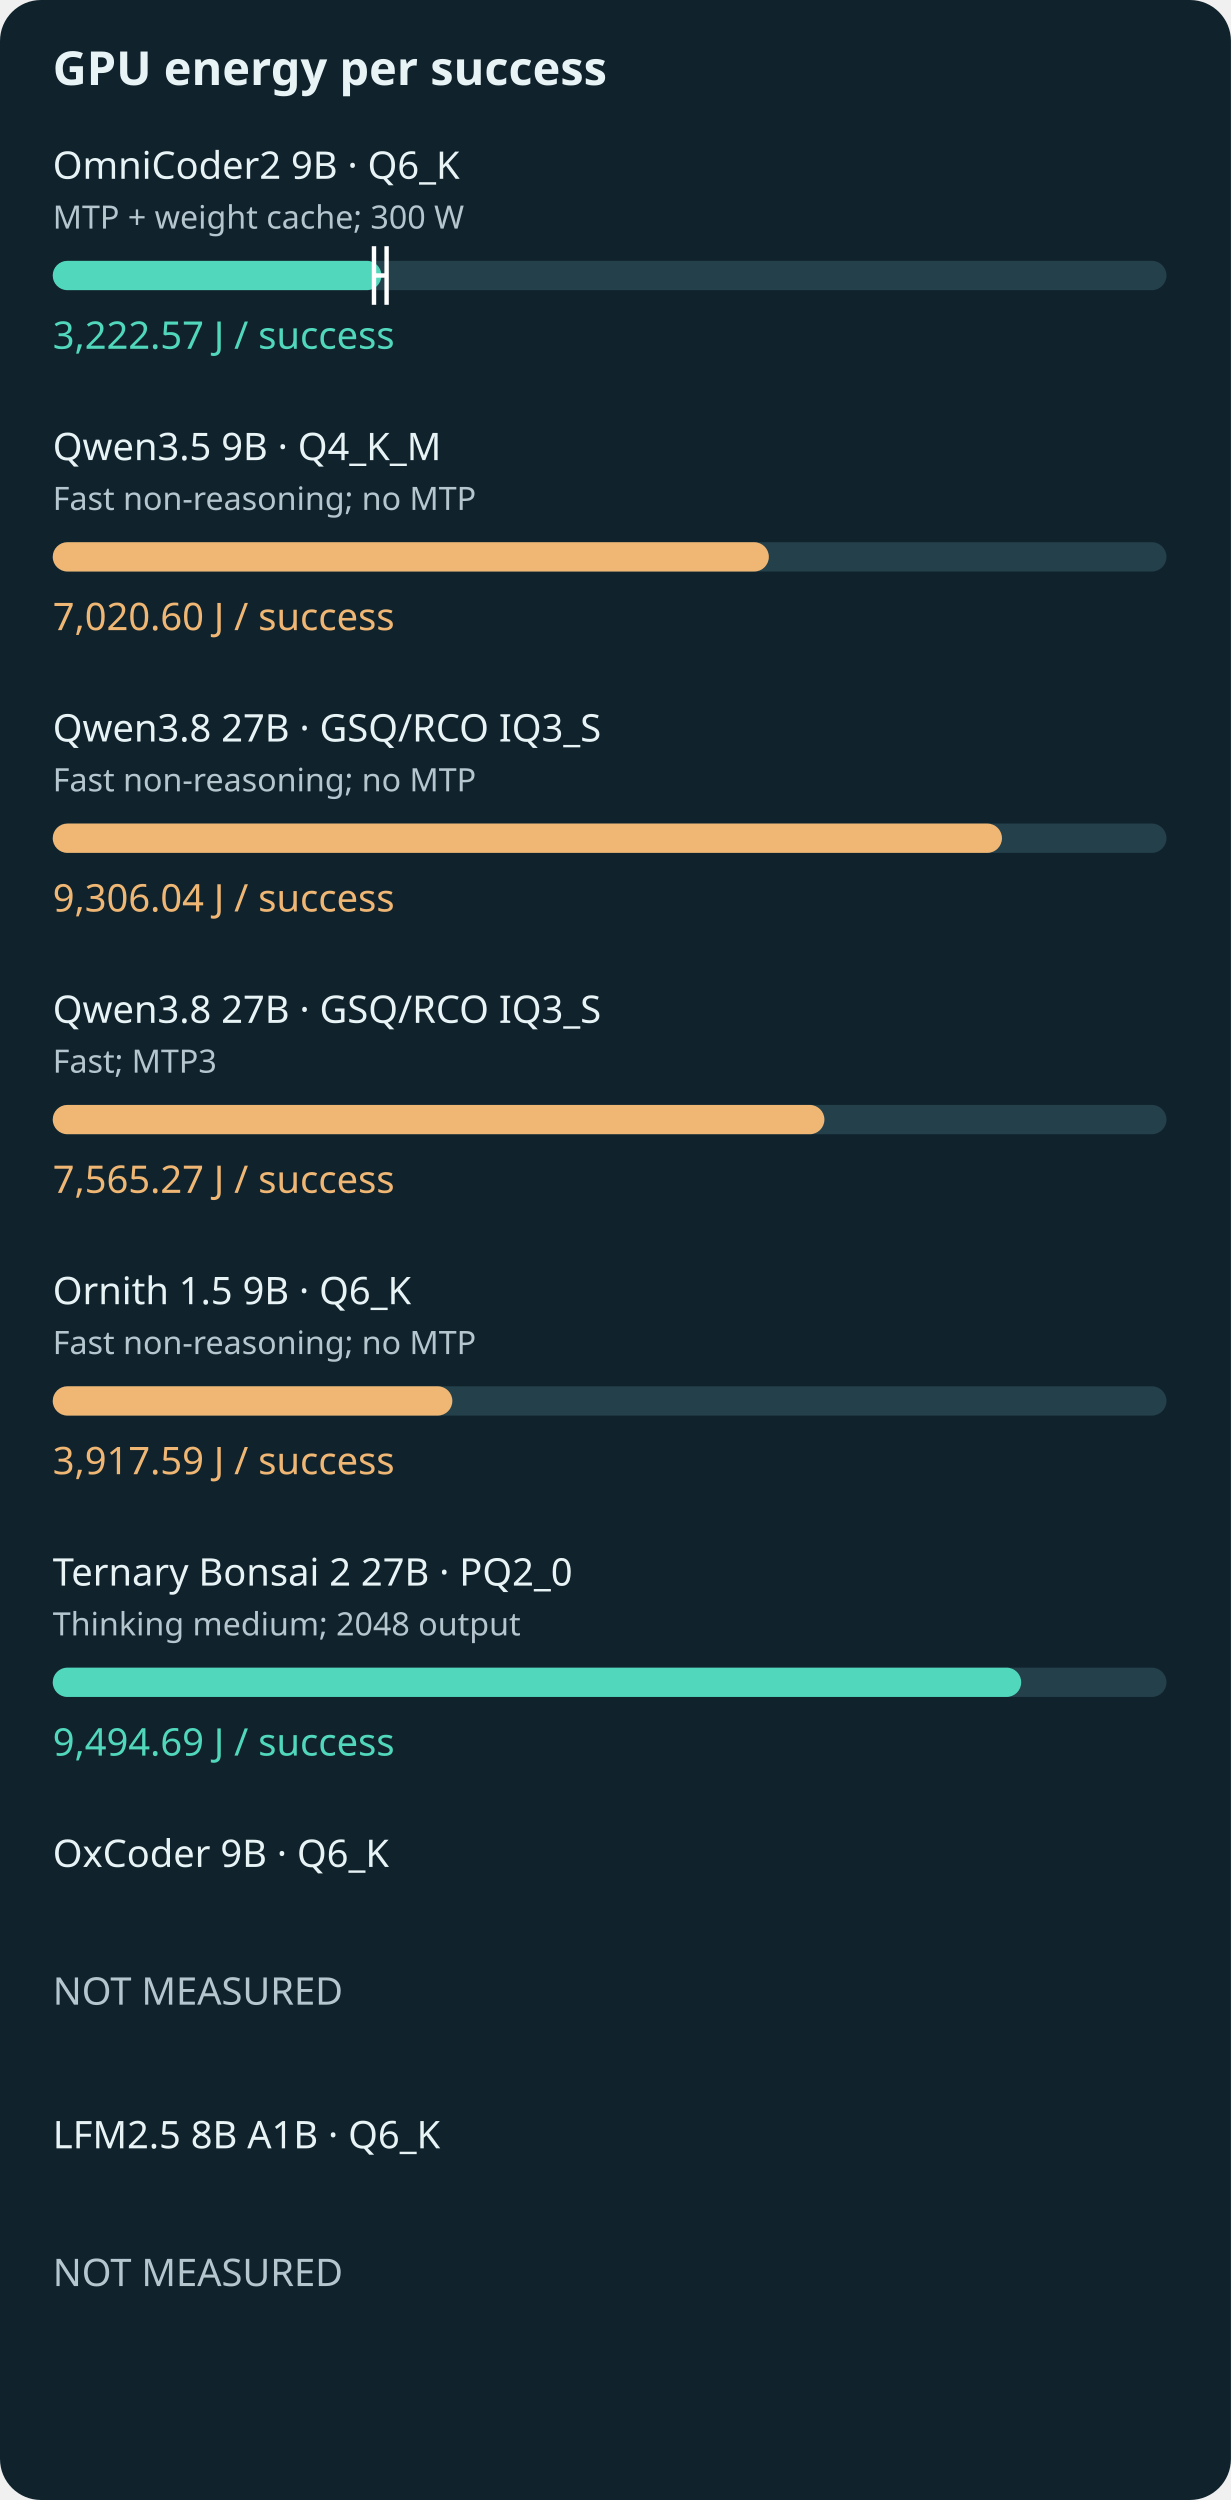
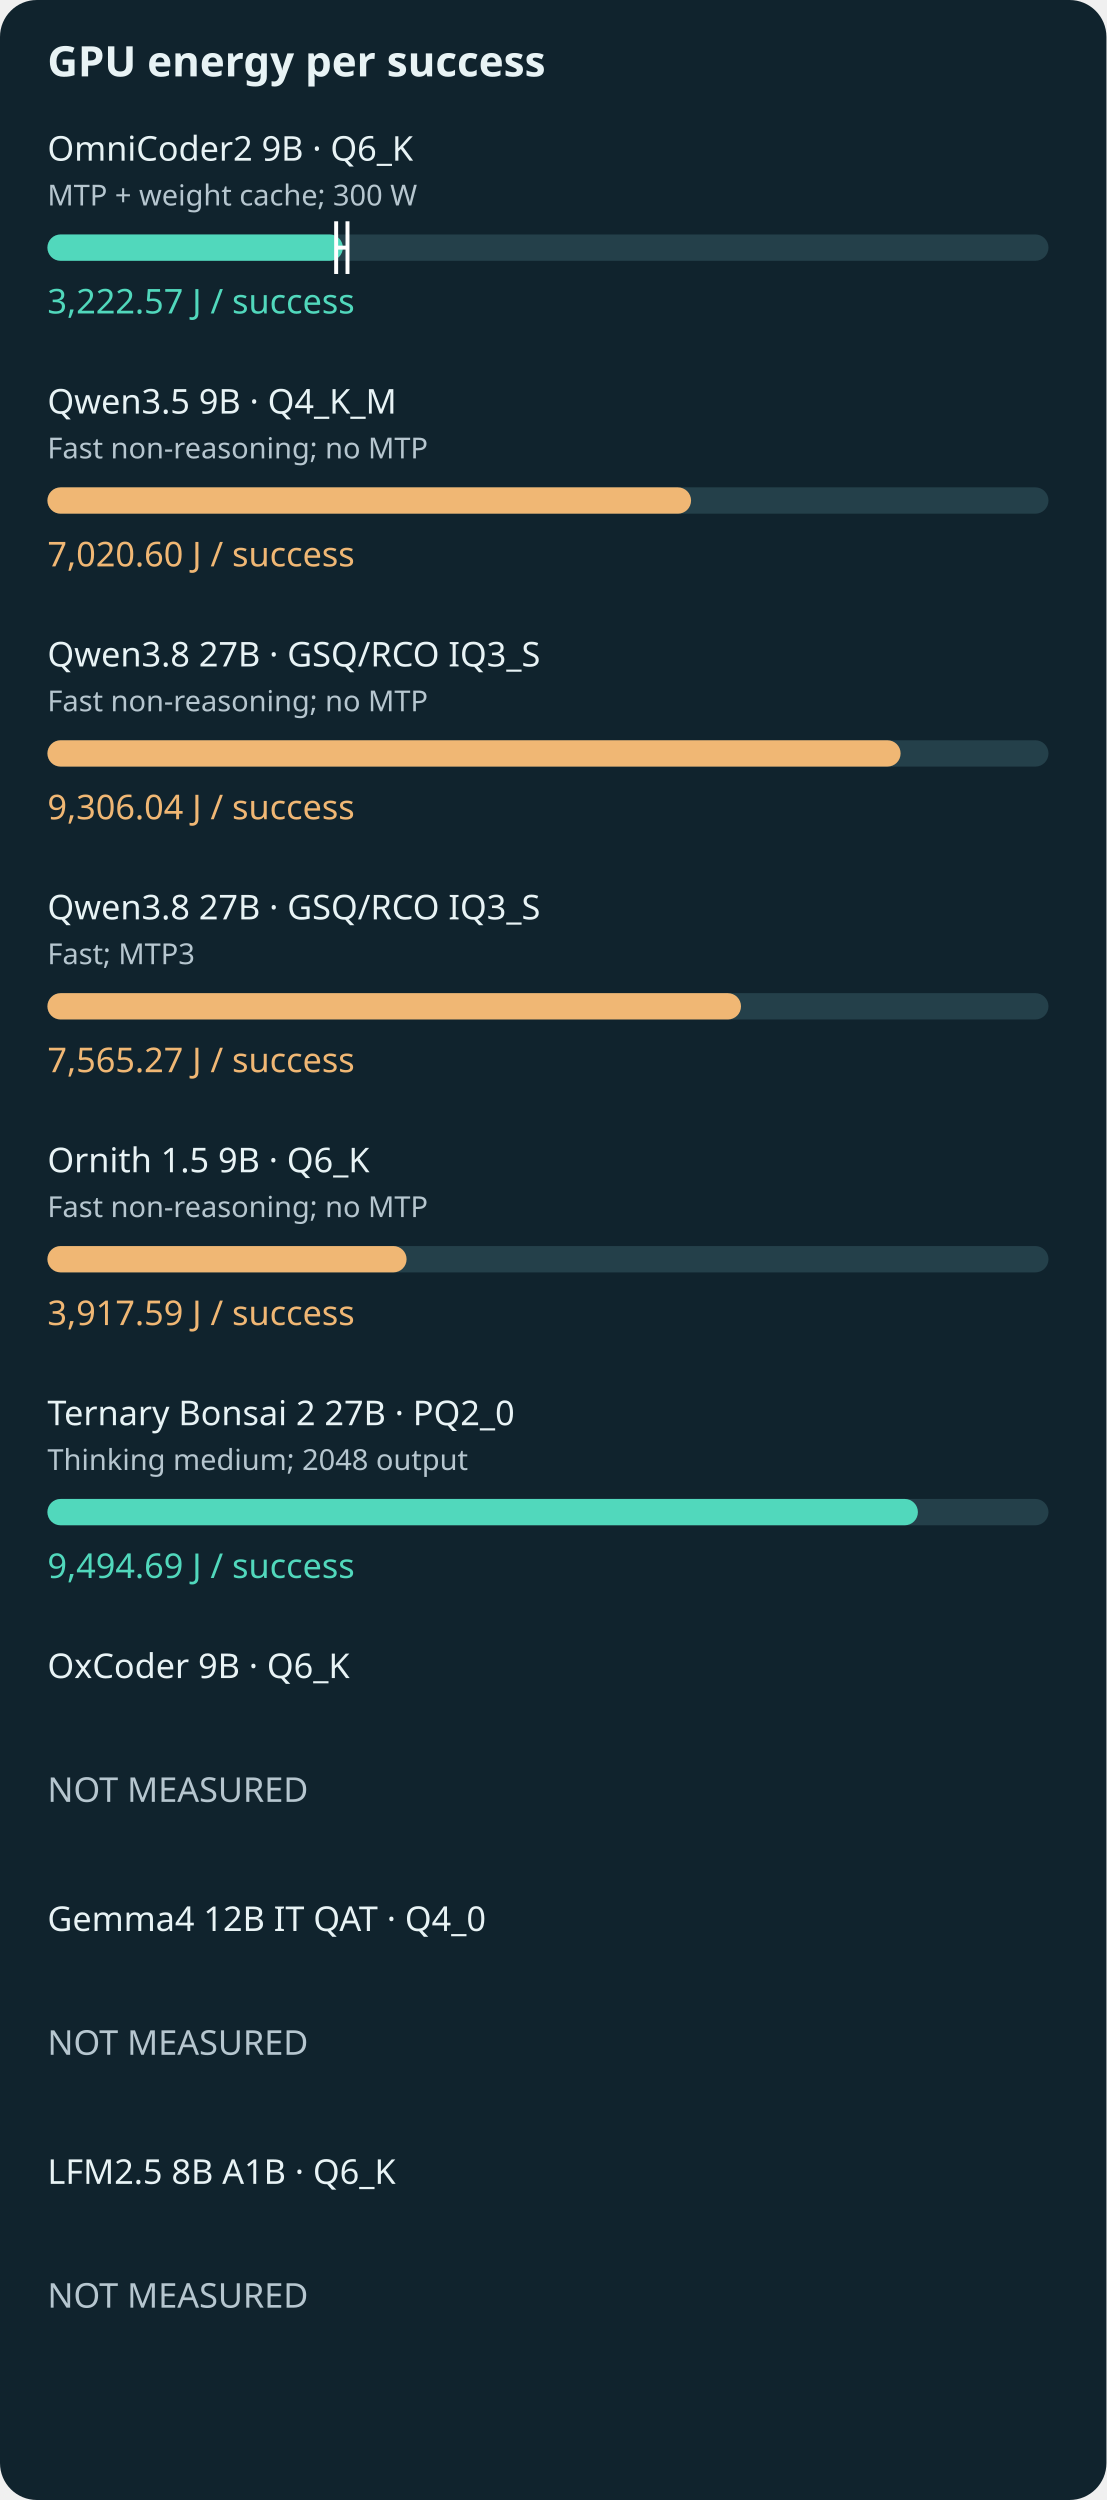
- <svg xmlns="http://www.w3.org/2000/svg" viewBox="0 0 420 853" role="img" aria-labelledby="title desc">
-   <rect width="420" height="853" rx="14" fill="#10232d" />
+ <svg xmlns="http://www.w3.org/2000/svg" viewBox="0 0 420 949" role="img" aria-labelledby="title desc">
+   <rect width="420" height="949" rx="14" fill="#10232d" />
  <g font-family="system-ui,sans-serif" fill="#e8f3f5">
    <text x="18" y="29" font-size="16" font-weight="700">GPU energy per success</text>
    <text x="18" y="61" font-size="13">OmniCoder2 9B · Q6_K</text>
    <text x="18" y="78" font-size="11" fill="#b6c6cf">MTP + weight cache; 300 W</text>
    <rect x="18" y="89" width="380" height="10" rx="5" fill="#24404a" />
    <rect x="18" y="89" width="112.152" height="10" rx="5" fill="#51d8bc" />
    <path d="M127.604 84v20 M127.604 94H131.908 M131.908 84v20" stroke="#fff" stroke-width="1.5" />
    <text x="18" y="119" font-size="13" fill="#51d8bc">3,222.57 J / success</text>
    <text x="18" y="157" font-size="13">Qwen3.5 9B · Q4_K_M</text>
    <text x="18" y="174" font-size="11" fill="#b6c6cf">Fast non-reasoning; no MTP</text>
    <rect x="18" y="185" width="380" height="10" rx="5" fill="#24404a" />
    <rect x="18" y="185" width="244.331" height="10" rx="5" fill="#f0b774" />
    <text x="18" y="215" font-size="13" fill="#f0b774">7,020.60 J / success</text>
    <text x="18" y="253" font-size="13">Qwen3.8 27B · GSQ/RCO IQ3_S</text>
    <text x="18" y="270" font-size="11" fill="#b6c6cf">Fast non-reasoning; no MTP</text>
    <rect x="18" y="281" width="380" height="10" rx="5" fill="#24404a" />
    <rect x="18" y="281" width="323.870" height="10" rx="5" fill="#f0b774" />
    <text x="18" y="311" font-size="13" fill="#f0b774">9,306.04 J / success</text>
    <text x="18" y="349" font-size="13">Qwen3.8 27B · GSQ/RCO IQ3_S</text>
    <text x="18" y="366" font-size="11" fill="#b6c6cf">Fast; MTP3</text>
    <rect x="18" y="377" width="380" height="10" rx="5" fill="#24404a" />
    <rect x="18" y="377" width="263.287" height="10" rx="5" fill="#f0b774" />
    <text x="18" y="407" font-size="13" fill="#f0b774">7,565.27 J / success</text>
    <text x="18" y="445" font-size="13">Ornith 1.5 9B · Q6_K</text>
    <text x="18" y="462" font-size="11" fill="#b6c6cf">Fast non-reasoning; no MTP</text>
    <rect x="18" y="473" width="380" height="10" rx="5" fill="#24404a" />
    <rect x="18" y="473" width="136.340" height="10" rx="5" fill="#f0b774" />
    <text x="18" y="503" font-size="13" fill="#f0b774">3,917.59 J / success</text>
    <text x="18" y="541" font-size="13">Ternary Bonsai 2 27B · PQ2_0</text>
    <text x="18" y="558" font-size="11" fill="#b6c6cf">Thinking medium; 2048 output</text>
    <rect x="18" y="569" width="380" height="10" rx="5" fill="#24404a" />
    <rect x="18" y="569" width="330.435" height="10" rx="5" fill="#51d8bc" />
    <text x="18" y="599" font-size="13" fill="#51d8bc">9,494.69 J / success</text>
    <text x="18" y="637" font-size="13">OxCoder 9B · Q6_K</text>
    <text x="18" y="684" fill="#b6c6cf" font-size="13">NOT MEASURED</text>
-     <text x="18" y="733" font-size="13">LFM2.5 8B A1B · Q6_K</text>
+     <text x="18" y="733" font-size="13">Gemma4 12B IT QAT · Q4_0</text>
    <text x="18" y="780" fill="#b6c6cf" font-size="13">NOT MEASURED</text>
+     <text x="18" y="829" font-size="13">LFM2.5 8B A1B · Q6_K</text>
+     <text x="18" y="876" fill="#b6c6cf" font-size="13">NOT MEASURED</text>
  </g>
</svg>
